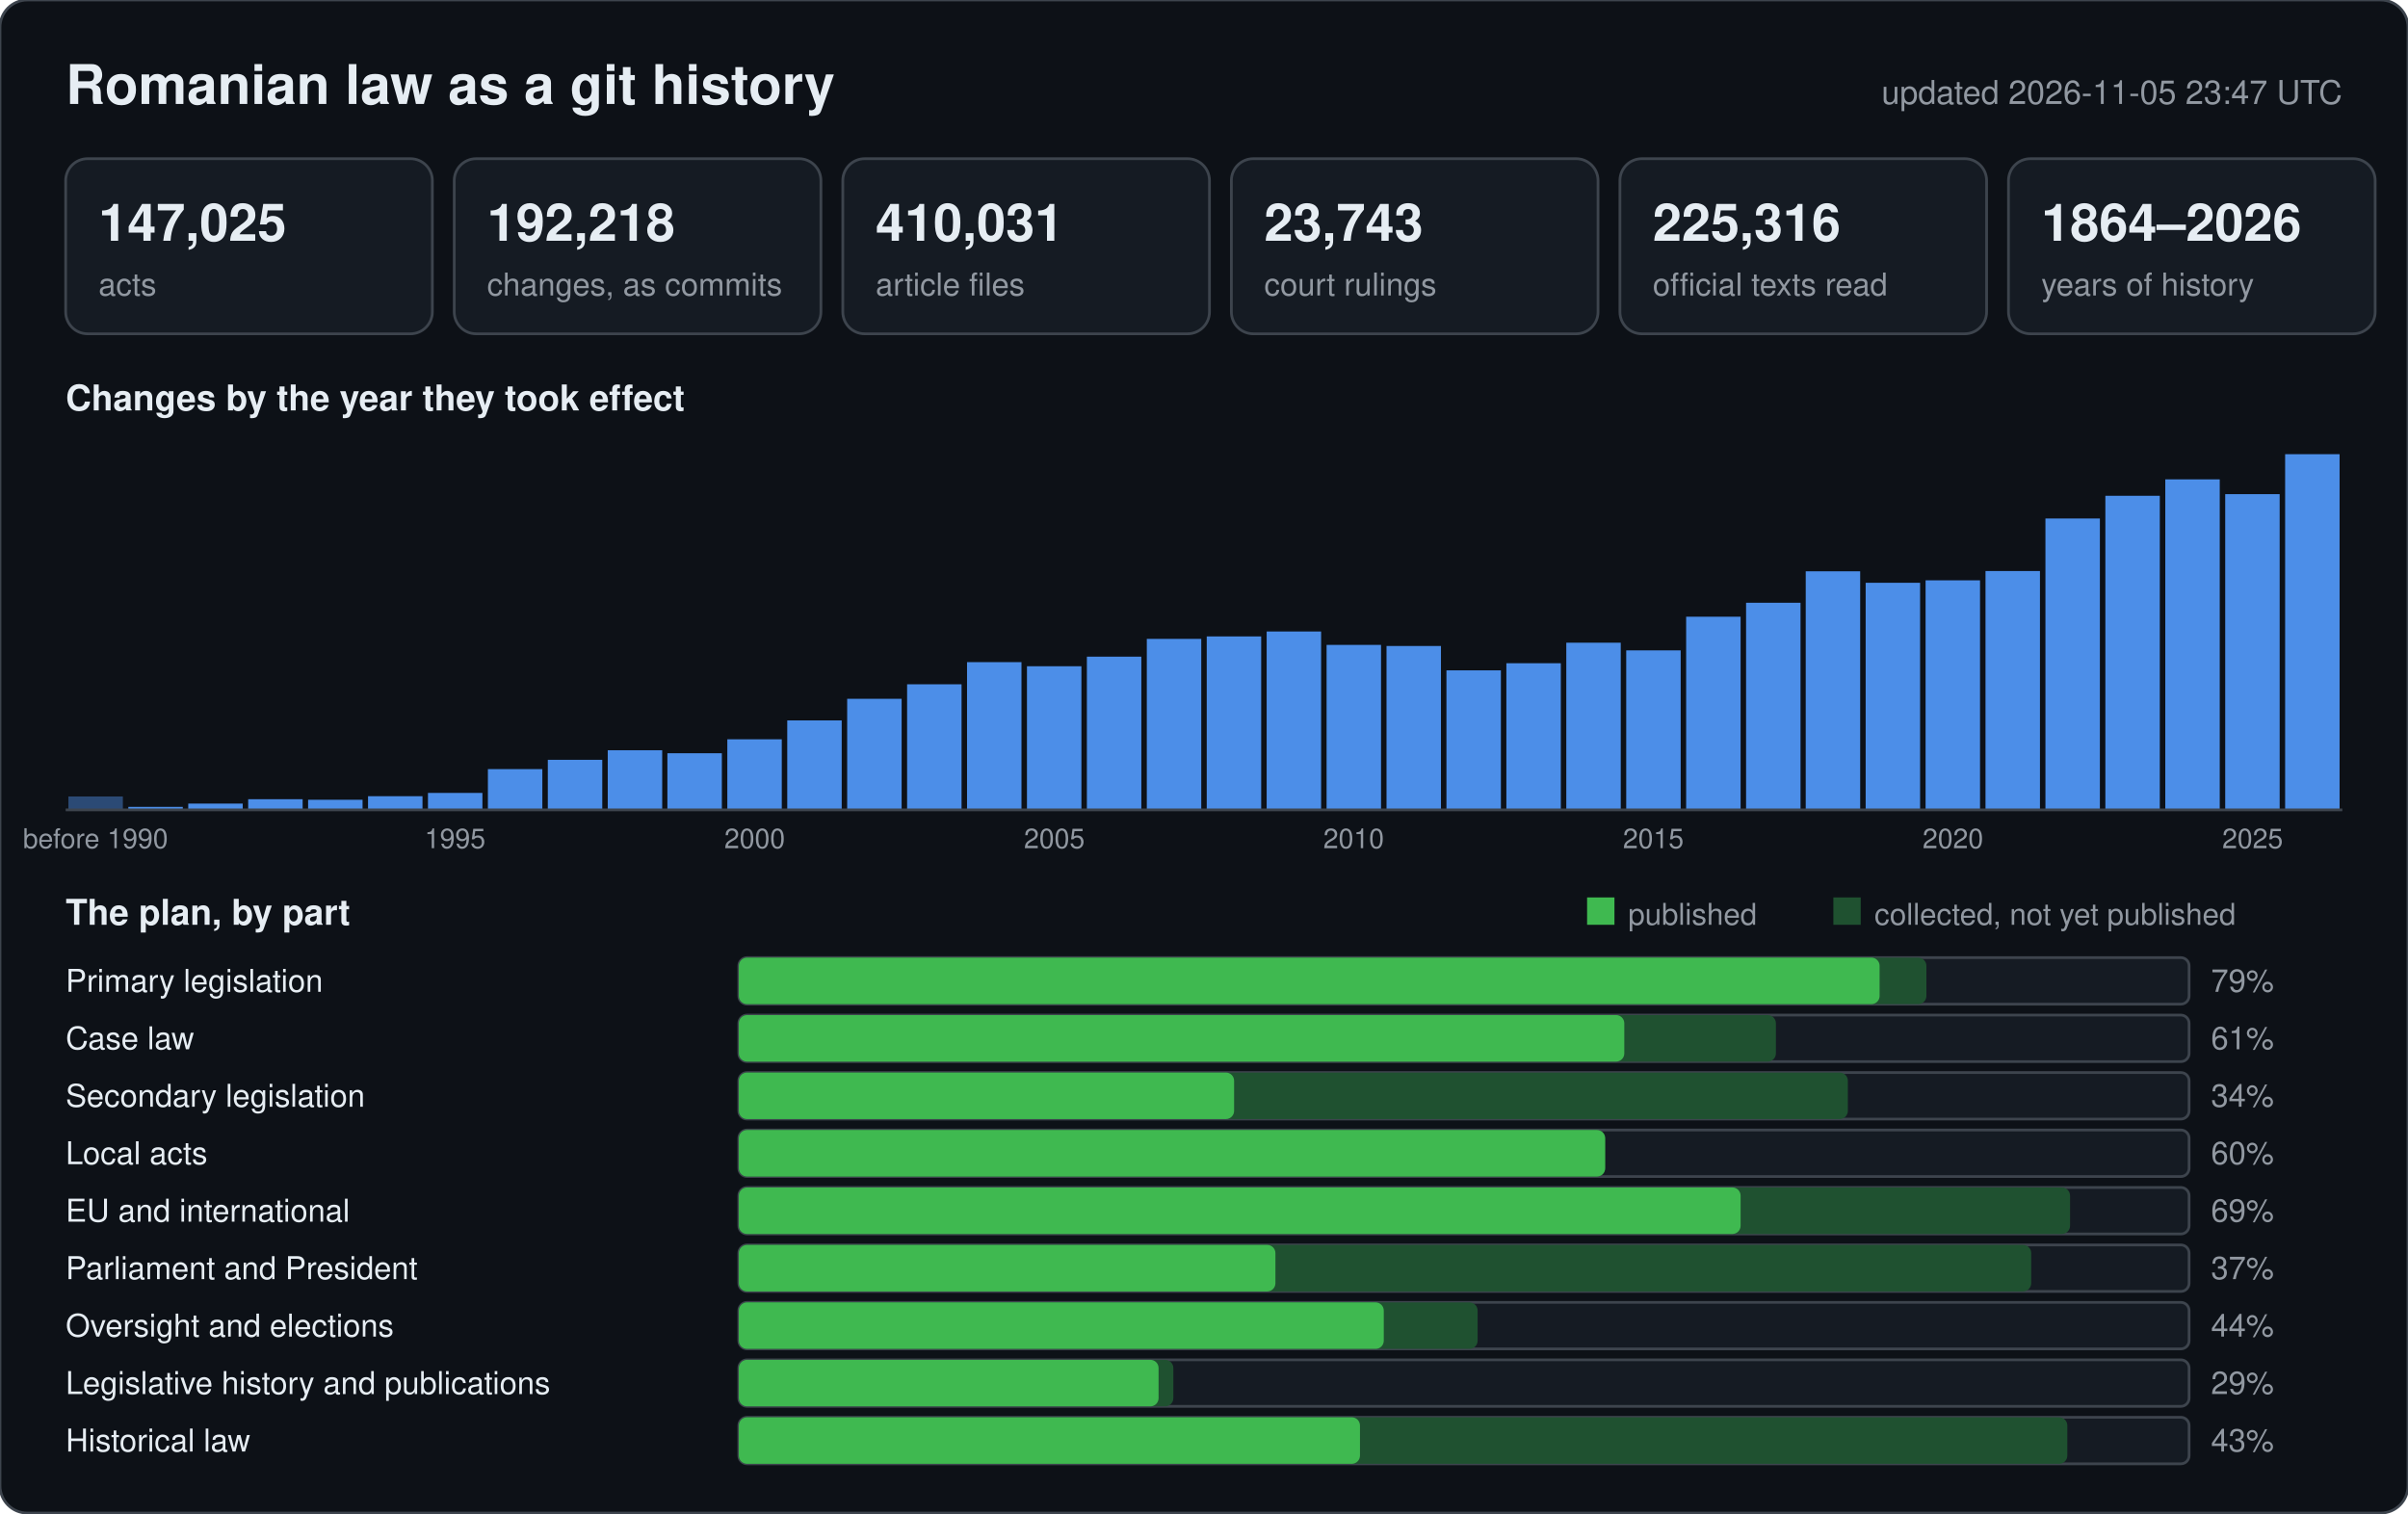
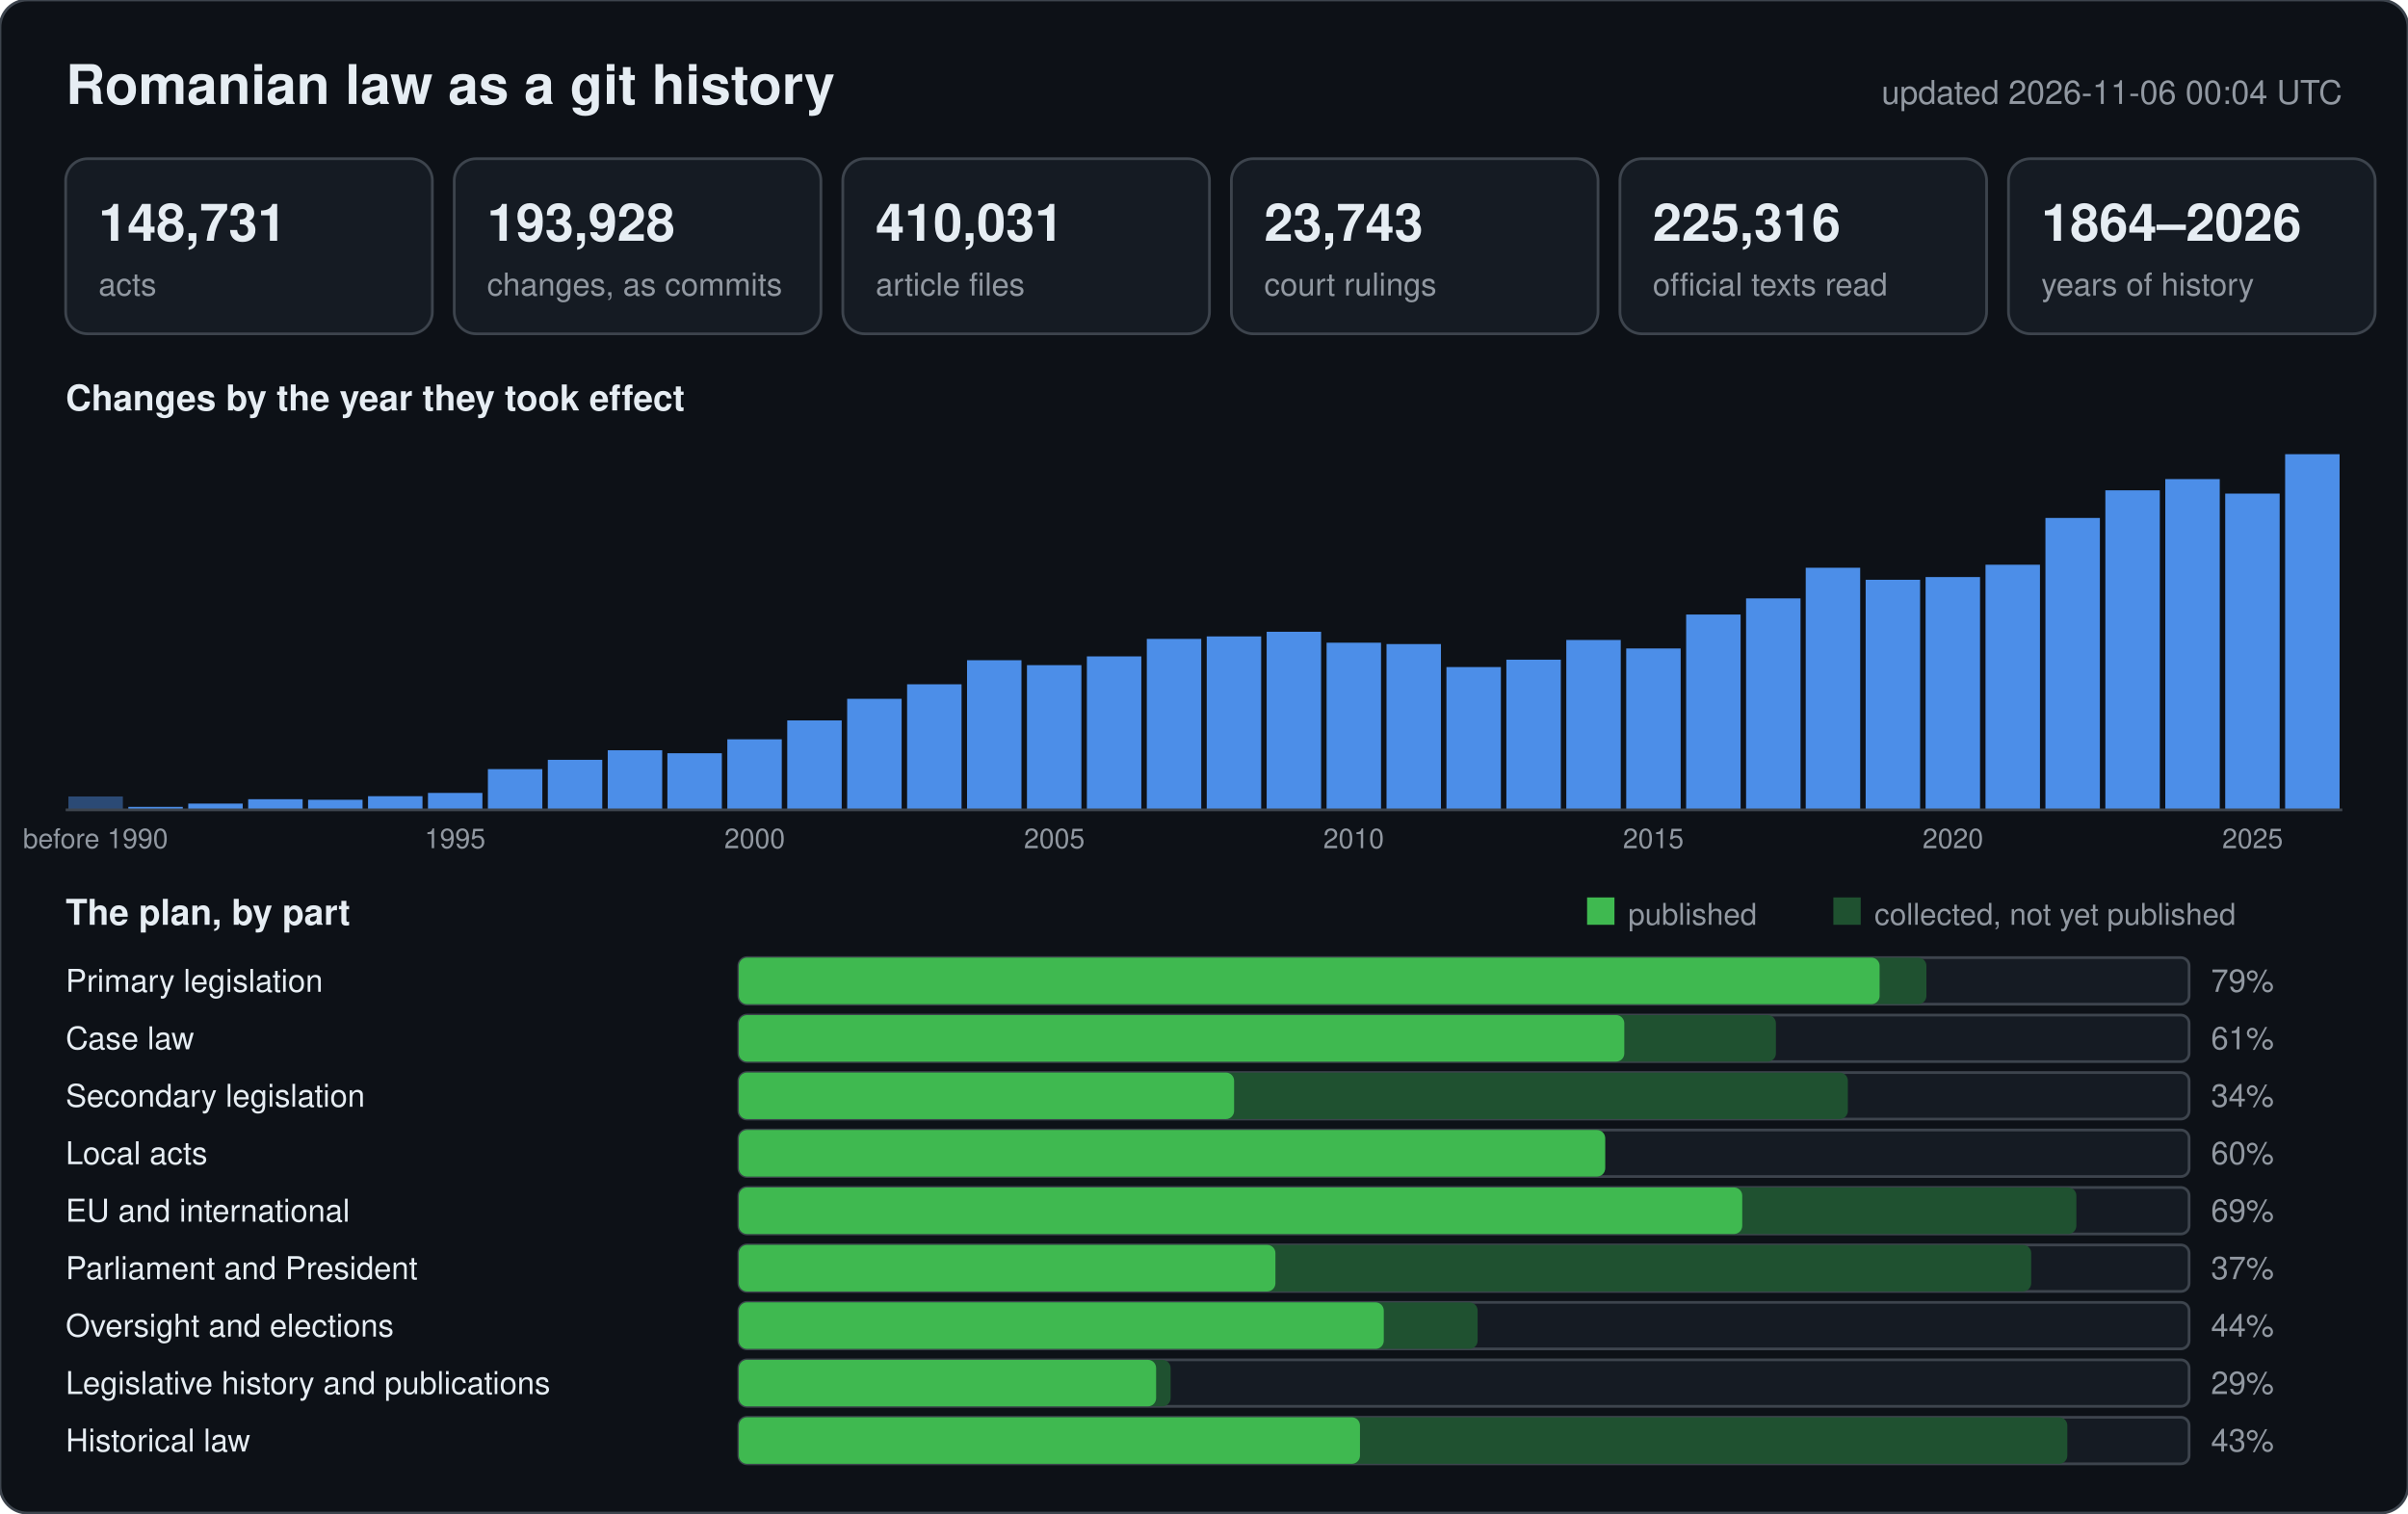
<svg xmlns="http://www.w3.org/2000/svg" width="880" height="553" viewBox="0 0 880 553" font-family="-apple-system,BlinkMacSystemFont,Segoe UI,Helvetica,Arial,sans-serif">
  <rect width="880" height="553" rx="10" fill="#0d1117" stroke="#3d444d" />
  <text x="24" y="38" font-size="20" font-weight="600" fill="#e6edf3">Romanian law as a git history</text>
-   <text x="856" y="38" font-size="12" text-anchor="end" fill="#9198a1">updated 2026-11-05 23:47 UTC</text>
+   <text x="856" y="38" font-size="12" text-anchor="end" fill="#9198a1">updated 2026-11-06 00:04 UTC</text>
  <rect x="24" y="58" width="134" height="64" rx="8" fill="#151b23" stroke="#3d444d" />
-   <text x="36" y="88" font-size="19" font-weight="600" fill="#e6edf3">147,025</text>
+   <text x="36" y="88" font-size="19" font-weight="600" fill="#e6edf3">148,731</text>
  <text x="36" y="108" font-size="11.5" fill="#9198a1">acts</text>
  <rect x="166" y="58" width="134" height="64" rx="8" fill="#151b23" stroke="#3d444d" />
-   <text x="178" y="88" font-size="19" font-weight="600" fill="#e6edf3">192,218</text>
+   <text x="178" y="88" font-size="19" font-weight="600" fill="#e6edf3">193,928</text>
  <text x="178" y="108" font-size="11.5" fill="#9198a1">changes, as commits</text>
  <rect x="308" y="58" width="134" height="64" rx="8" fill="#151b23" stroke="#3d444d" />
  <text x="320" y="88" font-size="19" font-weight="600" fill="#e6edf3">410,031</text>
  <text x="320" y="108" font-size="11.5" fill="#9198a1">article files</text>
  <rect x="450" y="58" width="134" height="64" rx="8" fill="#151b23" stroke="#3d444d" />
  <text x="462" y="88" font-size="19" font-weight="600" fill="#e6edf3">23,743</text>
  <text x="462" y="108" font-size="11.5" fill="#9198a1">court rulings</text>
  <rect x="592" y="58" width="134" height="64" rx="8" fill="#151b23" stroke="#3d444d" />
  <text x="604" y="88" font-size="19" font-weight="600" fill="#e6edf3">225,316</text>
  <text x="604" y="108" font-size="11.5" fill="#9198a1">official texts read</text>
  <rect x="734" y="58" width="134" height="64" rx="8" fill="#151b23" stroke="#3d444d" />
  <text x="746" y="88" font-size="19" font-weight="600" fill="#e6edf3">1864–2026</text>
  <text x="746" y="108" font-size="11.5" fill="#9198a1">years of history</text>
  <text x="24" y="150" font-size="13" font-weight="600" fill="#e6edf3">Changes by the year they took effect</text>
  <rect x="25.0" y="291.1" width="19.9" height="4.9" fill="#2b4a75" />
  <text x="34.9" y="310" font-size="10" text-anchor="middle" fill="#9198a1">before 1990</text>
  <rect x="46.9" y="294.9" width="19.9" height="1.1" fill="#4c8ee8" />
  <rect x="68.8" y="293.7" width="19.9" height="2.3" fill="#4c8ee8" />
  <rect x="90.7" y="292.1" width="19.9" height="3.9" fill="#4c8ee8" />
  <rect x="112.6" y="292.3" width="19.9" height="3.7" fill="#4c8ee8" />
  <rect x="134.5" y="291.0" width="19.9" height="5.0" fill="#4c8ee8" />
  <rect x="156.4" y="289.8" width="19.9" height="6.2" fill="#4c8ee8" />
  <text x="166.3" y="310" font-size="10" text-anchor="middle" fill="#9198a1">1995</text>
  <rect x="178.3" y="281.1" width="19.9" height="14.9" fill="#4c8ee8" />
  <rect x="200.2" y="277.7" width="19.9" height="18.3" fill="#4c8ee8" />
  <rect x="222.1" y="274.2" width="19.9" height="21.8" fill="#4c8ee8" />
  <rect x="243.9" y="275.3" width="19.9" height="20.7" fill="#4c8ee8" />
  <rect x="265.8" y="270.2" width="19.9" height="25.8" fill="#4c8ee8" />
  <text x="275.8" y="310" font-size="10" text-anchor="middle" fill="#9198a1">2000</text>
  <rect x="287.7" y="263.3" width="19.9" height="32.7" fill="#4c8ee8" />
  <rect x="309.6" y="255.4" width="19.9" height="40.6" fill="#4c8ee8" />
  <rect x="331.5" y="250.1" width="19.9" height="45.9" fill="#4c8ee8" />
-   <rect x="353.4" y="242.0" width="19.9" height="54.0" fill="#4c8ee8" />
-   <rect x="375.3" y="243.5" width="19.9" height="52.5" fill="#4c8ee8" />
+   <rect x="353.4" y="241.3" width="19.9" height="54.7" fill="#4c8ee8" />
+   <rect x="375.3" y="243.1" width="19.9" height="52.9" fill="#4c8ee8" />
  <text x="385.3" y="310" font-size="10" text-anchor="middle" fill="#9198a1">2005</text>
-   <rect x="397.2" y="240.0" width="19.9" height="56.0" fill="#4c8ee8" />
+   <rect x="397.2" y="239.9" width="19.9" height="56.1" fill="#4c8ee8" />
  <rect x="419.1" y="233.5" width="19.9" height="62.5" fill="#4c8ee8" />
  <rect x="441.0" y="232.6" width="19.9" height="63.4" fill="#4c8ee8" />
-   <rect x="462.9" y="230.8" width="19.9" height="65.2" fill="#4c8ee8" />
-   <rect x="484.8" y="235.7" width="19.9" height="60.3" fill="#4c8ee8" />
+   <rect x="462.9" y="230.9" width="19.9" height="65.1" fill="#4c8ee8" />
+   <rect x="484.8" y="234.9" width="19.9" height="61.1" fill="#4c8ee8" />
  <text x="494.7" y="310" font-size="10" text-anchor="middle" fill="#9198a1">2010</text>
-   <rect x="506.7" y="236.1" width="19.9" height="59.9" fill="#4c8ee8" />
-   <rect x="528.6" y="245.0" width="19.9" height="51.0" fill="#4c8ee8" />
-   <rect x="550.5" y="242.4" width="19.9" height="53.6" fill="#4c8ee8" />
-   <rect x="572.4" y="234.9" width="19.9" height="61.1" fill="#4c8ee8" />
-   <rect x="594.3" y="237.7" width="19.9" height="58.3" fill="#4c8ee8" />
+   <rect x="506.7" y="235.4" width="19.9" height="60.6" fill="#4c8ee8" />
+   <rect x="528.6" y="243.8" width="19.9" height="52.2" fill="#4c8ee8" />
+   <rect x="550.5" y="241.1" width="19.9" height="54.9" fill="#4c8ee8" />
+   <rect x="572.4" y="233.9" width="19.9" height="62.1" fill="#4c8ee8" />
+   <rect x="594.3" y="237.0" width="19.9" height="59.0" fill="#4c8ee8" />
  <text x="604.2" y="310" font-size="10" text-anchor="middle" fill="#9198a1">2015</text>
-   <rect x="616.2" y="225.4" width="19.9" height="70.6" fill="#4c8ee8" />
-   <rect x="638.1" y="220.3" width="19.9" height="75.7" fill="#4c8ee8" />
-   <rect x="659.9" y="208.8" width="19.9" height="87.2" fill="#4c8ee8" />
-   <rect x="681.8" y="213.0" width="19.9" height="83.0" fill="#4c8ee8" />
-   <rect x="703.7" y="212.1" width="19.9" height="83.9" fill="#4c8ee8" />
+   <rect x="616.2" y="224.6" width="19.9" height="71.4" fill="#4c8ee8" />
+   <rect x="638.1" y="218.7" width="19.9" height="77.3" fill="#4c8ee8" />
+   <rect x="659.9" y="207.5" width="19.9" height="88.5" fill="#4c8ee8" />
+   <rect x="681.8" y="211.9" width="19.9" height="84.1" fill="#4c8ee8" />
+   <rect x="703.7" y="210.9" width="19.9" height="85.1" fill="#4c8ee8" />
  <text x="713.7" y="310" font-size="10" text-anchor="middle" fill="#9198a1">2020</text>
-   <rect x="725.6" y="208.7" width="19.9" height="87.3" fill="#4c8ee8" />
-   <rect x="747.5" y="189.5" width="19.9" height="106.5" fill="#4c8ee8" />
-   <rect x="769.4" y="181.2" width="19.9" height="114.8" fill="#4c8ee8" />
-   <rect x="791.3" y="175.2" width="19.9" height="120.8" fill="#4c8ee8" />
-   <rect x="813.2" y="180.6" width="19.9" height="115.4" fill="#4c8ee8" />
+   <rect x="725.6" y="206.4" width="19.9" height="89.6" fill="#4c8ee8" />
+   <rect x="747.5" y="189.3" width="19.9" height="106.7" fill="#4c8ee8" />
+   <rect x="769.4" y="179.2" width="19.9" height="116.8" fill="#4c8ee8" />
+   <rect x="791.3" y="175.1" width="19.9" height="120.9" fill="#4c8ee8" />
+   <rect x="813.2" y="180.4" width="19.9" height="115.6" fill="#4c8ee8" />
  <text x="823.2" y="310" font-size="10" text-anchor="middle" fill="#9198a1">2025</text>
  <rect x="835.1" y="166.0" width="19.9" height="130.0" fill="#4c8ee8" />
  <line x1="24" y1="296" x2="856" y2="296" stroke="#3d444d" />
  <text x="24" y="338" font-size="13" font-weight="600" fill="#e6edf3">The plan, by part</text>
  <rect x="580" y="328" width="10" height="10" fill="#3fb950" />
  <text x="595" y="338" font-size="11" fill="#9198a1">published</text>
  <rect x="670" y="328" width="10" height="10" fill="#1f5130" />
  <text x="685" y="338" font-size="11" fill="#9198a1">collected, not yet published</text>
  <text x="24" y="362.5" font-size="11.5" fill="#e6edf3">Primary legislation</text>
  <rect x="270" y="350" width="530" height="17" rx="3" fill="#151b23" stroke="#3d444d" />
  <rect x="270" y="350" width="434.0" height="17" rx="3" fill="#1f5130" />
  <rect x="270" y="350" width="416.9" height="17" rx="3" fill="#3fb950" />
  <text x="808" y="362.5" font-size="11.5" fill="#9198a1">79%</text>
  <text x="24" y="383.5" font-size="11.5" fill="#e6edf3">Case law</text>
  <rect x="270" y="371" width="530" height="17" rx="3" fill="#151b23" stroke="#3d444d" />
  <rect x="270" y="371" width="379.0" height="17" rx="3" fill="#1f5130" />
  <rect x="270" y="371" width="323.6" height="17" rx="3" fill="#3fb950" />
  <text x="808" y="383.5" font-size="11.5" fill="#9198a1">61%</text>
  <text x="24" y="404.5" font-size="11.5" fill="#e6edf3">Secondary legislation</text>
  <rect x="270" y="392" width="530" height="17" rx="3" fill="#151b23" stroke="#3d444d" />
  <rect x="270" y="392" width="405.3" height="17" rx="3" fill="#1f5130" />
  <rect x="270" y="392" width="181.0" height="17" rx="3" fill="#3fb950" />
  <text x="808" y="404.5" font-size="11.5" fill="#9198a1">34%</text>
  <text x="24" y="425.5" font-size="11.5" fill="#e6edf3">Local acts</text>
  <rect x="270" y="413" width="530" height="17" rx="3" fill="#151b23" stroke="#3d444d" />
  <rect x="270" y="413" width="316.6" height="17" rx="3" fill="#1f5130" />
  <rect x="270" y="413" width="316.6" height="17" rx="3" fill="#3fb950" />
  <text x="808" y="425.5" font-size="11.5" fill="#9198a1">60%</text>
  <text x="24" y="446.5" font-size="11.5" fill="#e6edf3">EU and international</text>
  <rect x="270" y="434" width="530" height="17" rx="3" fill="#151b23" stroke="#3d444d" />
-   <rect x="270" y="434" width="486.5" height="17" rx="3" fill="#1f5130" />
-   <rect x="270" y="434" width="366.1" height="17" rx="3" fill="#3fb950" />
+   <rect x="270" y="434" width="488.8" height="17" rx="3" fill="#1f5130" />
+   <rect x="270" y="434" width="366.7" height="17" rx="3" fill="#3fb950" />
  <text x="808" y="446.5" font-size="11.5" fill="#9198a1">69%</text>
  <text x="24" y="467.5" font-size="11.5" fill="#e6edf3">Parliament and President</text>
  <rect x="270" y="455" width="530" height="17" rx="3" fill="#151b23" stroke="#3d444d" />
  <rect x="270" y="455" width="472.3" height="17" rx="3" fill="#1f5130" />
  <rect x="270" y="455" width="196.1" height="17" rx="3" fill="#3fb950" />
  <text x="808" y="467.5" font-size="11.5" fill="#9198a1">37%</text>
  <text x="24" y="488.5" font-size="11.5" fill="#e6edf3">Oversight and elections</text>
  <rect x="270" y="476" width="530" height="17" rx="3" fill="#151b23" stroke="#3d444d" />
  <rect x="270" y="476" width="270.0" height="17" rx="3" fill="#1f5130" />
  <rect x="270" y="476" width="235.7" height="17" rx="3" fill="#3fb950" />
  <text x="808" y="488.5" font-size="11.5" fill="#9198a1">44%</text>
  <text x="24" y="509.5" font-size="11.5" fill="#e6edf3">Legislative history and publications</text>
  <rect x="270" y="497" width="530" height="17" rx="3" fill="#151b23" stroke="#3d444d" />
-   <rect x="270" y="497" width="158.8" height="17" rx="3" fill="#1f5130" />
-   <rect x="270" y="497" width="153.4" height="17" rx="3" fill="#3fb950" />
+   <rect x="270" y="497" width="157.8" height="17" rx="3" fill="#1f5130" />
+   <rect x="270" y="497" width="152.5" height="17" rx="3" fill="#3fb950" />
  <text x="808" y="509.5" font-size="11.5" fill="#9198a1">29%</text>
  <text x="24" y="530.5" font-size="11.5" fill="#e6edf3">Historical law</text>
  <rect x="270" y="518" width="530" height="17" rx="3" fill="#151b23" stroke="#3d444d" />
  <rect x="270" y="518" width="485.5" height="17" rx="3" fill="#1f5130" />
  <rect x="270" y="518" width="227.0" height="17" rx="3" fill="#3fb950" />
  <text x="808" y="530.5" font-size="11.5" fill="#9198a1">43%</text>
</svg>
